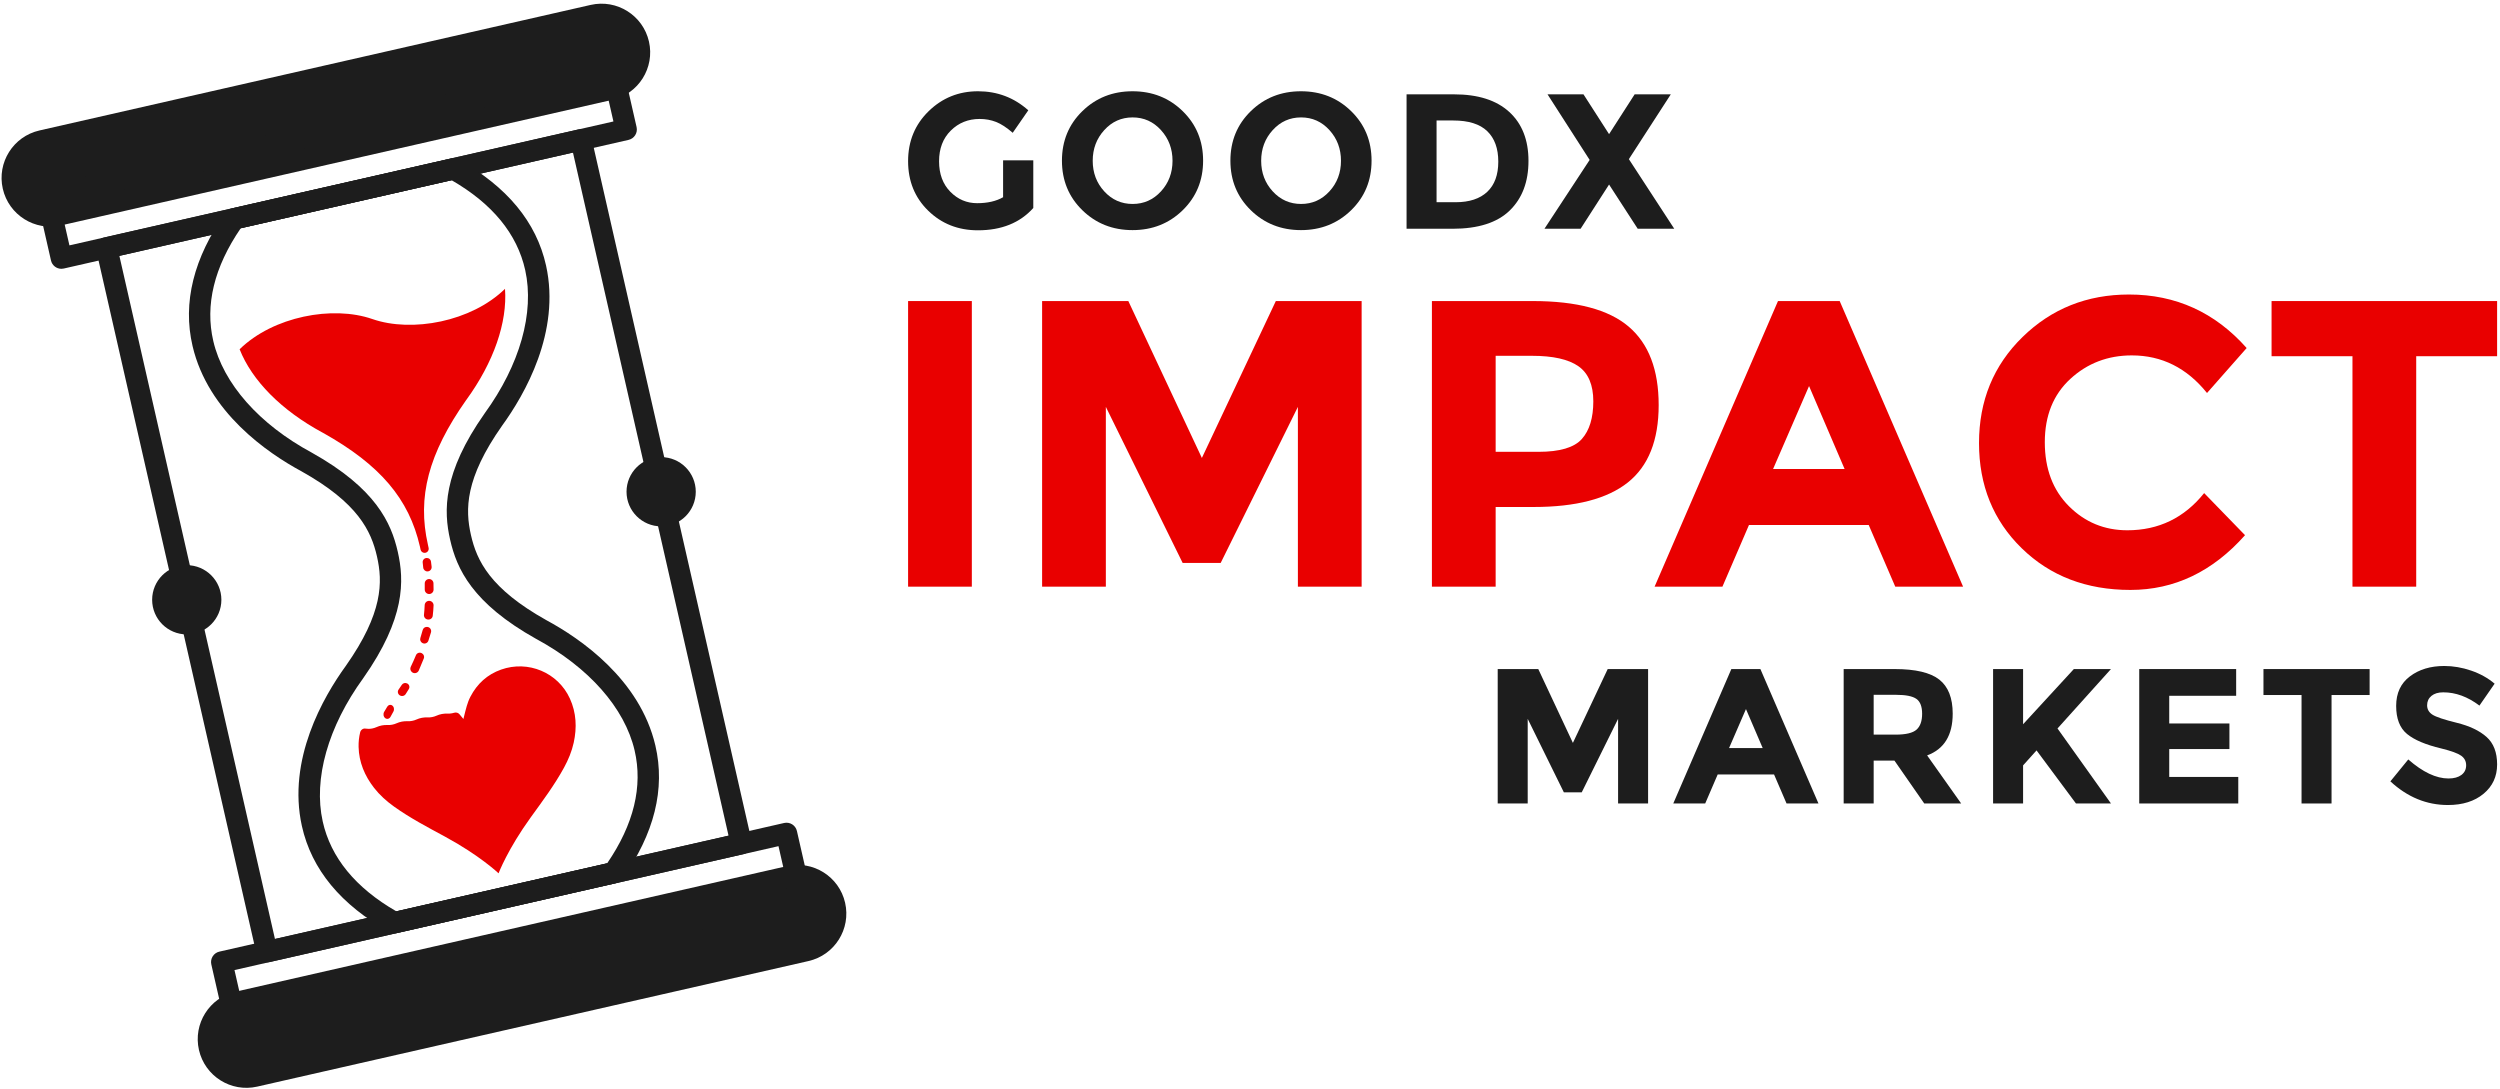
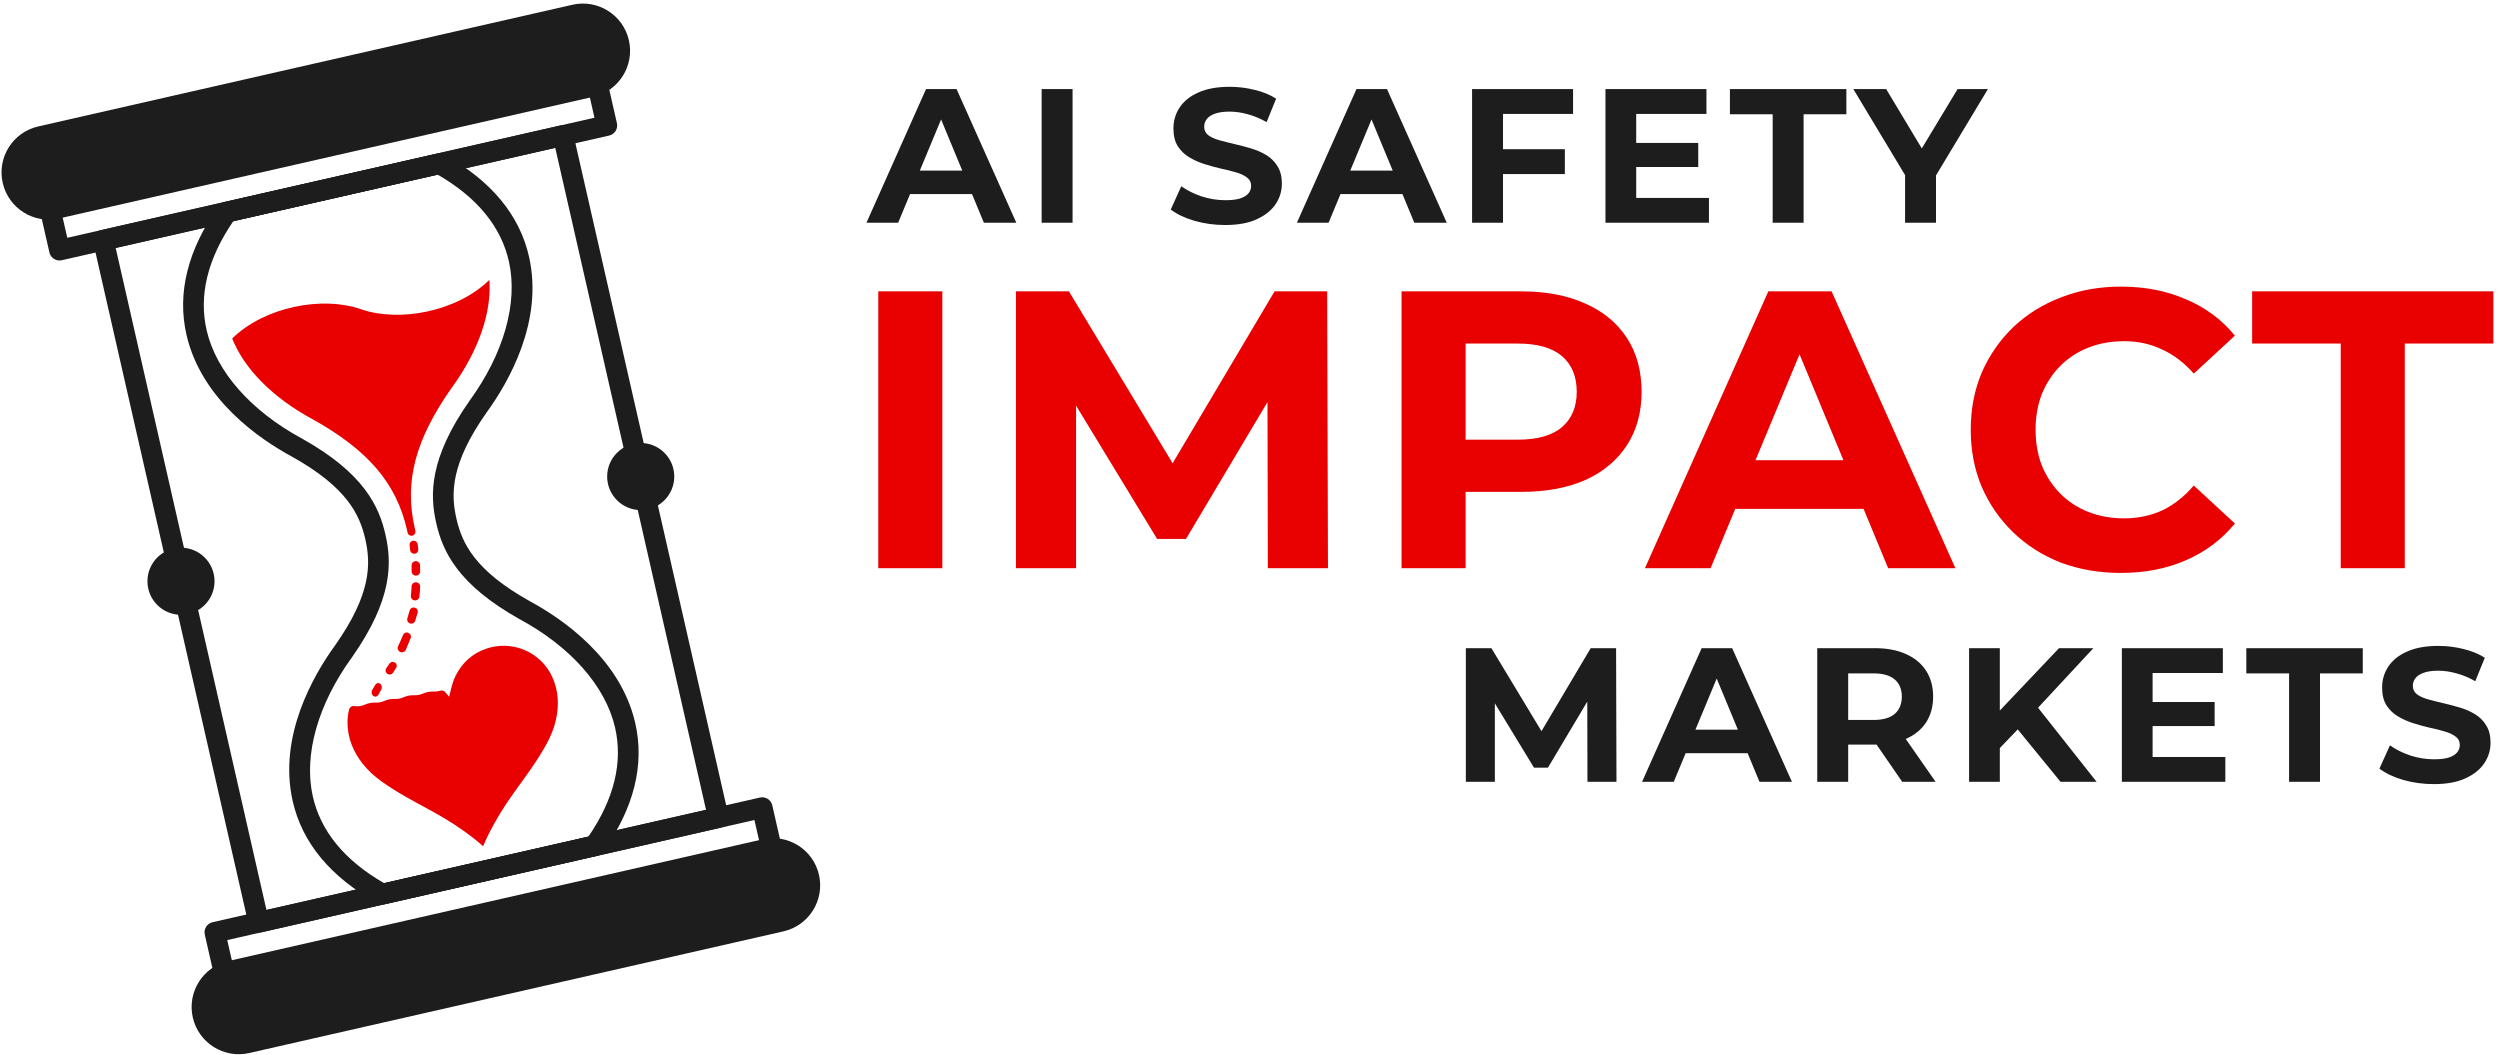
- <svg xmlns="http://www.w3.org/2000/svg" width="533" height="232" viewBox="0 0 533 232" fill="none">
-   <path d="M193.606 64.185H207.195V125.077H193.606V64.185Z" fill="#E90000" />
-   <path d="M276.71 86.747L260.246 120.024H252.144L235.767 86.747V125.077H222.178V64.185H240.559L256.239 97.637L272.006 64.185H290.3V125.077H276.71V86.747V86.747Z" fill="#E90000" />
-   <path d="M347.227 69.63C351.496 73.26 353.63 78.836 353.63 86.356C353.63 93.878 351.437 99.379 347.053 102.864C342.667 106.349 335.974 108.091 326.973 108.091H318.873V125.078H305.283V64.186H326.8C336.15 64.185 342.96 66.001 347.227 69.63ZM337.255 93.586C338.88 91.757 339.694 89.086 339.694 85.571C339.694 82.058 338.634 79.561 336.514 78.079C334.394 76.599 331.098 75.858 326.628 75.858H318.874V96.329H328.02C332.55 96.33 335.626 95.415 337.255 93.586Z" fill="#E90000" />
-   <path d="M404.07 125.077L398.407 111.923H372.883L367.221 125.077H352.76L379.068 64.185H392.221L418.529 125.077H404.07ZM385.689 82.305L378.022 99.988H393.267L385.689 82.305Z" fill="#E90000" />
-   <path d="M453.549 113.055C460.226 113.055 465.686 110.413 469.925 105.128L478.638 114.1C471.725 121.883 463.58 125.774 454.202 125.774C444.822 125.774 437.099 122.811 431.03 116.888C424.961 110.965 421.926 103.488 421.926 94.457C421.926 85.427 425.02 77.892 431.205 71.851C437.389 65.812 444.953 62.791 453.898 62.791C463.885 62.791 472.249 66.596 478.987 74.203L470.536 83.786C466.237 78.444 460.896 75.771 454.507 75.771C449.396 75.771 445.026 77.442 441.396 80.78C437.766 84.12 435.952 88.62 435.952 94.282C435.952 99.945 437.665 104.489 441.092 107.916C444.517 111.343 448.669 113.055 453.549 113.055Z" fill="#E90000" />
-   <path d="M515.136 75.945V125.077H501.547V75.945H484.298V64.185H532.384V75.945H515.136Z" fill="#E90000" />
+ <svg xmlns="http://www.w3.org/2000/svg" width="550" height="232" viewBox="0 0 550 232" fill="none">
  <path d="M130.544 21.287L13.02 48.055C7.431 49.328 1.868 45.829 0.595 40.24C-0.678 34.651 2.821 29.088 8.41 27.815L125.934 1.047C131.523 -0.226 137.086 3.273 138.359 8.862C139.633 14.451 136.134 20.014 130.544 21.287Z" fill="#1D1D1D" />
  <path d="M167.755 184.658L50.23 211.426C44.641 212.699 41.142 218.262 42.415 223.851C43.688 229.44 49.251 232.939 54.84 231.666L172.364 204.898C177.953 203.625 181.452 198.062 180.179 192.473C178.907 186.884 173.344 183.385 167.755 184.658Z" fill="#1D1D1D" />
  <path d="M13.087 57.309C12.05 57.309 11.112 56.594 10.872 55.54L7.842 42.239C7.708 41.651 7.814 41.034 8.134 40.523C8.455 40.012 8.966 39.65 9.554 39.516L129.97 12.089C130.556 11.957 131.176 12.061 131.686 12.381C132.196 12.702 132.558 13.213 132.692 13.801L135.721 27.102C136 28.326 135.233 29.545 134.009 29.824L13.593 57.251C13.424 57.29 13.254 57.309 13.087 57.309ZM12.781 43.446L14.801 52.313L130.783 25.896L128.763 17.029L12.781 43.446Z" fill="#1D1D1D" />
  <path d="M50.297 220.68C49.26 220.68 48.322 219.965 48.082 218.911L45.052 205.609C44.918 205.021 45.024 204.404 45.344 203.894C45.665 203.383 46.176 203.021 46.764 202.887L167.18 175.46C167.767 175.328 168.385 175.431 168.896 175.752C169.406 176.073 169.768 176.584 169.902 177.172L172.931 190.473C173.21 191.697 172.443 192.916 171.219 193.195L50.803 220.622C50.634 220.662 50.464 220.68 50.297 220.68ZM49.992 206.817L52.012 215.685L167.994 189.268L165.974 180.401L49.992 206.817Z" fill="#1D1D1D" />
  <path d="M56.908 205.183C56.483 205.183 56.063 205.064 55.698 204.834C55.188 204.513 54.825 204.002 54.691 203.414L20.51 53.344C20.231 52.12 20.998 50.901 22.222 50.622L123.361 27.586C123.948 27.453 124.566 27.558 125.077 27.878C125.587 28.199 125.949 28.71 126.083 29.298L160.264 179.368C160.543 180.592 159.776 181.811 158.552 182.09L57.413 205.126C57.246 205.164 57.077 205.183 56.908 205.183ZM25.449 54.551L58.62 200.188L155.325 178.162L122.154 32.525L25.449 54.551Z" fill="#1D1D1D" />
  <path d="M140.957 112.22C145.033 112.22 148.338 108.915 148.338 104.839C148.338 100.763 145.033 97.458 140.957 97.458C136.881 97.458 133.576 100.763 133.576 104.839C133.576 108.915 136.881 112.22 140.957 112.22Z" fill="#1D1D1D" />
  <path d="M39.818 135.256C43.894 135.256 47.199 131.951 47.199 127.875C47.199 123.799 43.894 120.494 39.818 120.494C35.742 120.494 32.437 123.799 32.437 127.875C32.437 131.951 35.742 135.256 39.818 135.256Z" fill="#1D1D1D" />
  <path d="M84.146 198.979C83.763 198.979 83.383 198.882 83.044 198.694C72.699 192.959 66.414 185.36 64.362 176.11C61.222 161.952 68.893 148.626 73.745 141.944C81.665 130.683 81.612 124.086 80.371 118.639C79.13 113.192 76.322 107.222 64.276 100.485C57.038 96.579 44.353 87.891 41.053 73.77C38.896 64.543 41.271 54.971 48.112 45.322C48.435 44.865 48.916 44.544 49.462 44.42L96.126 33.792C96.671 33.67 97.244 33.749 97.734 34.021C108.078 39.756 114.364 47.355 116.417 56.606C119.557 70.764 111.886 84.089 107.034 90.772C99.113 102.034 99.167 108.63 100.408 114.077C101.648 119.524 104.457 125.494 116.503 132.231C123.741 136.137 136.425 144.825 139.726 158.946C141.883 168.173 139.508 177.744 132.668 187.394C132.345 187.851 131.863 188.172 131.318 188.296L84.654 198.924C84.484 198.96 84.314 198.979 84.146 198.979ZM51.327 48.657C45.65 56.951 43.682 65.048 45.479 72.734C47.594 81.781 55.243 90.443 66.464 96.499C80.127 104.14 83.4 111.467 84.803 117.628C86.206 123.789 86.429 131.811 77.443 144.587C69.931 154.934 66.788 166.054 68.8 175.125C70.509 182.831 75.789 189.276 84.498 194.294L129.447 184.056C135.124 175.762 137.092 167.665 135.295 159.979C133.18 150.932 125.531 142.27 114.309 136.214C100.646 128.572 97.373 121.246 95.971 115.085C94.567 108.924 94.344 100.904 103.331 88.126C110.843 77.78 113.986 66.66 111.975 57.589C110.265 49.883 104.985 43.437 96.276 38.419L51.327 48.657Z" fill="#1D1D1D" />
  <path d="M121.504 148.941C118.971 143.374 112.595 140.714 106.83 142.758C103.882 143.803 101.733 145.774 100.289 148.543C99.621 149.822 99.325 151.22 98.97 152.598C98.918 152.797 98.799 153.285 98.799 153.285C98.799 153.285 98.478 152.896 98.346 152.741C98.215 152.585 98.085 152.429 97.955 152.273C97.681 151.943 97.236 151.834 96.825 151.96C96.68 152.004 96.531 152.041 96.377 152.071C96.045 152.134 95.718 152.156 95.406 152.141C94.6 152.103 93.783 152.258 93.048 152.59C92.763 152.719 92.451 152.818 92.119 152.881C91.786 152.945 91.458 152.967 91.145 152.952C90.34 152.913 89.523 153.07 88.788 153.401C88.503 153.53 88.191 153.629 87.859 153.692C87.526 153.756 87.199 153.778 86.886 153.763C86.08 153.724 85.263 153.882 84.527 154.213C84.243 154.341 83.931 154.44 83.6 154.503C83.267 154.567 82.94 154.589 82.627 154.574C81.822 154.535 81.004 154.692 80.269 155.024C79.985 155.152 79.673 155.252 79.342 155.315C78.844 155.41 78.358 155.412 77.915 155.336C77.397 155.247 76.912 155.621 76.787 156.131C76.543 157.125 76.426 158.167 76.451 159.242C76.53 162.501 77.746 165.392 79.74 167.959C80.943 169.507 82.418 170.826 84.013 171.966C87.451 174.422 91.188 176.373 94.888 178.378C102.302 182.394 106.235 186.139 106.292 186.189C106.322 186.118 108.246 181.04 113.189 174.21C115.672 170.781 118.211 167.384 120.25 163.655C121.167 161.979 121.906 160.199 122.315 158.334C123.022 155.116 122.871 151.946 121.504 148.941Z" fill="#E90000" />
  <path d="M86.814 145.715C86.809 145.712 86.803 145.709 86.798 145.707C86.399 145.508 85.91 145.635 85.668 146.002C85.505 146.249 84.993 146.993 84.993 146.993C84.989 146.999 84.985 147.005 84.98 147.011C84.693 147.419 84.808 147.978 85.233 148.248C85.66 148.518 86.231 148.393 86.497 147.97C86.673 147.69 86.895 147.334 87.16 146.907C87.421 146.487 87.262 145.938 86.814 145.715Z" fill="#E90000" />
  <path d="M83.594 150.395C83.59 150.391 83.584 150.389 83.58 150.386C83.226 150.159 82.783 150.283 82.556 150.674C82.404 150.937 81.926 151.729 81.926 151.729C81.922 151.735 81.918 151.742 81.914 151.748C81.646 152.182 81.736 152.791 82.113 153.095C82.49 153.4 83.007 153.28 83.257 152.829C83.422 152.53 83.63 152.152 83.878 151.695C84.121 151.248 83.992 150.649 83.594 150.395Z" fill="#E90000" />
  <path d="M89.924 139.264C89.915 139.259 89.906 139.255 89.897 139.25C89.436 139.015 88.876 139.218 88.678 139.696C88.341 140.511 87.974 141.334 87.573 142.167C87.395 142.536 87.484 142.975 87.783 143.255C87.788 143.26 87.793 143.264 87.798 143.269C88.266 143.706 89.029 143.542 89.283 142.954C89.664 142.073 90.022 141.217 90.356 140.378C90.527 139.952 90.335 139.471 89.924 139.264Z" fill="#E90000" />
  <path d="M91.143 133.663L91.12 133.66C90.664 133.595 90.233 133.882 90.115 134.327C89.965 134.892 89.802 135.459 89.62 136.03C89.493 136.43 89.661 136.863 90.024 137.074C90.031 137.078 90.037 137.082 90.044 137.085C90.531 137.366 91.157 137.13 91.334 136.596C91.534 135.994 91.719 135.399 91.889 134.807C92.04 134.28 91.686 133.741 91.143 133.663Z" fill="#E90000" />
  <path d="M107.668 61.576C100.518 68.576 87.824 70.961 79.381 68.019C70.938 65.076 58.237 67.464 51.087 74.463C53.719 81.139 60.003 87.504 68.767 92.231L68.863 92.279C81.023 99.085 87.208 106.343 89.532 116.548C89.58 116.757 89.623 116.965 89.664 117.173C89.746 117.59 90.121 117.883 90.545 117.869C90.551 117.869 90.557 117.869 90.563 117.868C91.101 117.85 91.489 117.35 91.382 116.823C91.338 116.604 91.291 116.383 91.239 116.159C88.915 105.954 91.346 96.734 99.359 85.333L99.425 85.248C105.279 77.191 108.187 68.733 107.668 61.576Z" fill="#E90000" />
  <path d="M91.456 123.452C90.943 123.468 90.543 123.896 90.555 124.408C90.565 124.832 90.565 125.256 90.556 125.681C90.546 126.179 90.922 126.601 91.418 126.642C91.966 126.687 92.434 126.256 92.438 125.706C92.441 125.256 92.433 124.8 92.415 124.339C92.395 123.831 91.964 123.437 91.456 123.452Z" fill="#E90000" />
  <path d="M91.127 121.828C91.665 121.828 92.081 121.361 92.023 120.826C91.984 120.459 91.938 120.088 91.886 119.711C91.824 119.267 91.434 118.945 90.986 118.964C90.97 118.965 90.954 118.965 90.939 118.966C90.432 118.987 90.056 119.44 90.118 119.944C90.161 120.297 90.198 120.65 90.229 121.002C90.27 121.469 90.659 121.828 91.127 121.828Z" fill="#E90000" />
  <path d="M91.491 128.099C90.979 128.098 90.562 128.503 90.542 129.015C90.515 129.696 90.464 130.381 90.391 131.07C90.337 131.574 90.699 132.022 91.204 132.079C91.217 132.08 91.229 132.082 91.242 132.083C91.742 132.142 92.201 131.793 92.26 131.293C92.347 130.557 92.407 129.821 92.438 129.08C92.46 128.545 92.027 128.1 91.491 128.099Z" fill="#E90000" />
-   <path d="M344.976 153.262L337.227 168.924H333.414L325.706 153.262V171.302H319.31V142.643H327.961L335.341 158.387L342.762 142.643H351.372V171.302H344.976V153.262V153.262Z" fill="#1D1D1D" />
-   <path d="M380.892 171.302L378.227 165.111H366.214L363.549 171.302H356.742L369.124 142.643H375.315L387.697 171.302H380.892ZM372.24 151.171L368.633 159.494H375.808L372.24 151.171Z" fill="#1D1D1D" />
-   <path d="M416.316 152.155C416.316 156.747 414.499 159.713 410.863 161.052L418.121 171.302H410.249L403.894 162.159H399.466V171.302H393.07V142.643H403.935C408.39 142.643 411.568 143.395 413.467 144.898C415.365 146.401 416.316 148.82 416.316 152.155ZM408.608 155.557C409.401 154.847 409.797 153.719 409.797 152.175C409.797 150.631 409.387 149.571 408.567 148.997C407.748 148.423 406.312 148.136 404.262 148.136H399.465V156.623H404.139C406.325 156.623 407.815 156.269 408.608 155.557Z" fill="#1D1D1D" />
-   <path d="M424.925 142.642H431.321V154.409L442.145 142.642H450.058L438.66 155.311C439.644 156.678 441.462 159.227 444.113 162.958C446.763 166.689 448.746 169.47 450.058 171.301H442.595L434.191 159.985L431.321 163.183V171.301H424.925V142.642Z" fill="#1D1D1D" />
-   <path d="M476.749 142.642V148.341H462.48V154.245H475.313V159.698H462.48V165.643H477.2V171.301H456.085V142.642H476.749Z" fill="#1D1D1D" />
-   <path d="M497.085 148.178V171.302H490.689V148.178H482.571V142.643H505.203V148.178H497.085Z" fill="#1D1D1D" />
-   <path d="M518.384 148.362C517.769 148.868 517.461 149.537 517.461 150.371C517.461 151.205 517.837 151.868 518.589 152.36C519.34 152.852 521.075 153.433 523.796 154.102C526.515 154.772 528.627 155.777 530.13 157.116C531.633 158.455 532.385 160.41 532.385 162.979C532.385 165.549 531.422 167.633 529.494 169.232C527.567 170.831 525.032 171.63 521.889 171.63C517.352 171.63 513.265 169.949 509.63 166.587L513.443 161.913C516.531 164.619 519.387 165.972 522.011 165.972C523.186 165.972 524.109 165.72 524.779 165.214C525.449 164.709 525.784 164.025 525.784 163.164C525.784 162.303 525.429 161.62 524.718 161.114C524.007 160.609 522.6 160.096 520.495 159.576C517.16 158.784 514.721 157.752 513.177 156.481C511.632 155.21 510.861 153.215 510.861 150.495C510.861 147.776 511.838 145.678 513.793 144.202C515.746 142.726 518.186 141.988 521.111 141.988C523.024 141.988 524.937 142.316 526.85 142.972C528.763 143.628 530.431 144.557 531.853 145.76L528.614 150.434C526.127 148.548 523.556 147.605 520.906 147.605C519.839 147.603 518.999 147.857 518.384 148.362Z" fill="#1D1D1D" />
-   <path d="M213.86 34.176H220.298V44.344C217.456 47.515 213.519 49.1 208.489 49.1C204.28 49.1 200.747 47.706 197.891 44.918C195.034 42.13 193.606 38.611 193.606 34.36C193.606 30.11 195.063 26.564 197.973 23.721C200.883 20.878 204.397 19.457 208.51 19.457C212.623 19.457 216.198 20.81 219.231 23.516L215.911 28.313C214.626 27.192 213.444 26.42 212.364 25.997C211.284 25.574 210.116 25.361 208.858 25.361C206.426 25.361 204.376 26.188 202.71 27.841C201.042 29.495 200.208 31.674 200.208 34.381C200.208 37.088 201.007 39.254 202.606 40.88C204.206 42.506 206.112 43.319 208.327 43.319C210.54 43.319 212.386 42.896 213.86 42.048V34.176V34.176Z" fill="#1D1D1D" />
-   <path d="M252.155 44.816C249.258 47.645 245.691 49.06 241.454 49.06C237.218 49.06 233.65 47.645 230.754 44.816C227.856 41.987 226.407 38.468 226.407 34.258C226.407 30.049 227.855 26.529 230.754 23.701C233.65 20.872 237.218 19.457 241.454 19.457C245.691 19.457 249.258 20.872 252.155 23.701C255.052 26.53 256.502 30.049 256.502 34.258C256.502 38.468 255.052 41.987 252.155 44.816ZM249.982 34.279C249.982 31.724 249.162 29.544 247.522 27.739C245.882 25.935 243.866 25.033 241.474 25.033C239.082 25.033 237.067 25.935 235.427 27.739C233.786 29.543 232.967 31.723 232.967 34.279C232.967 36.835 233.786 39.008 235.427 40.798C237.067 42.589 239.082 43.484 241.474 43.484C243.866 43.484 245.882 42.589 247.522 40.798C249.162 39.008 249.982 36.835 249.982 34.279Z" fill="#1D1D1D" />
-   <path d="M288.07 44.816C285.173 47.645 281.606 49.06 277.369 49.06C273.133 49.06 269.565 47.645 266.669 44.816C263.771 41.987 262.322 38.468 262.322 34.258C262.322 30.049 263.77 26.529 266.669 23.701C269.565 20.872 273.133 19.457 277.369 19.457C281.606 19.457 285.173 20.872 288.07 23.701C290.967 26.53 292.417 30.049 292.417 34.258C292.417 38.468 290.968 41.987 288.07 44.816ZM285.897 34.279C285.897 31.724 285.077 29.544 283.437 27.739C281.797 25.935 279.781 25.033 277.389 25.033C274.997 25.033 272.982 25.935 271.342 27.739C269.701 29.543 268.882 31.723 268.882 34.279C268.882 36.835 269.701 39.008 271.342 40.798C272.982 42.589 274.997 43.484 277.389 43.484C279.781 43.484 281.797 42.589 283.437 40.798C285.077 39.008 285.897 36.835 285.897 34.279Z" fill="#1D1D1D" />
-   <path d="M321.772 23.865C324.505 26.366 325.872 29.845 325.872 34.3C325.872 38.756 324.54 42.282 321.875 44.878C319.21 47.475 315.144 48.773 309.678 48.773H299.879V20.114H310.006C315.116 20.113 319.039 21.364 321.772 23.865ZM317.078 40.9C318.649 39.424 319.435 37.278 319.435 34.463C319.435 31.648 318.649 29.482 317.078 27.964C315.506 26.447 313.094 25.689 309.842 25.689H306.275V43.114H310.335C313.258 43.114 315.506 42.377 317.078 40.9Z" fill="#1D1D1D" />
-   <path d="M348.505 20.113H356.213L347.275 33.93L356.951 48.772H349.161L343.052 39.342L336.985 48.772H329.277L338.912 34.094L329.933 20.113H337.6L343.052 28.6L348.505 20.113Z" fill="#1D1D1D" />
+   <path d="M190.622 49L203.726 19.6H210.446L223.592 49H216.452L205.7 23.044H208.388L197.594 49H190.622ZM197.174 42.7L198.98 37.534H214.1L215.948 42.7H197.174ZM229.162 49V19.6H235.966V49H229.162ZM269.538 49.504C267.186 49.504 264.932 49.196 262.776 48.58C260.62 47.936 258.884 47.11 257.568 46.102L259.878 40.978C261.138 41.874 262.622 42.616 264.33 43.204C266.066 43.764 267.816 44.044 269.58 44.044C270.924 44.044 272.002 43.918 272.814 43.666C273.654 43.386 274.27 43.008 274.662 42.532C275.054 42.056 275.25 41.51 275.25 40.894C275.25 40.11 274.942 39.494 274.326 39.046C273.71 38.57 272.898 38.192 271.89 37.912C270.882 37.604 269.762 37.324 268.53 37.072C267.326 36.792 266.108 36.456 264.876 36.064C263.672 35.672 262.566 35.168 261.558 34.552C260.55 33.936 259.724 33.124 259.08 32.116C258.464 31.108 258.156 29.82 258.156 28.252C258.156 26.572 258.604 25.046 259.5 23.674C260.424 22.274 261.796 21.168 263.616 20.356C265.464 19.516 267.774 19.096 270.546 19.096C272.394 19.096 274.214 19.32 276.006 19.768C277.798 20.188 279.38 20.832 280.752 21.7L278.652 26.866C277.28 26.082 275.908 25.508 274.536 25.144C273.164 24.752 271.82 24.556 270.504 24.556C269.188 24.556 268.11 24.71 267.27 25.018C266.43 25.326 265.828 25.732 265.464 26.236C265.1 26.712 264.918 27.272 264.918 27.916C264.918 28.672 265.226 29.288 265.842 29.764C266.458 30.212 267.27 30.576 268.278 30.856C269.286 31.136 270.392 31.416 271.596 31.696C272.828 31.976 274.046 32.298 275.25 32.662C276.482 33.026 277.602 33.516 278.61 34.132C279.618 34.748 280.43 35.56 281.046 36.568C281.69 37.576 282.012 38.85 282.012 40.39C282.012 42.042 281.55 43.554 280.626 44.926C279.702 46.298 278.316 47.404 276.468 48.244C274.648 49.084 272.338 49.504 269.538 49.504ZM285.317 49L298.421 19.6H305.141L318.287 49H311.147L300.395 23.044H303.083L292.289 49H285.317ZM291.869 42.7L293.675 37.534H308.795L310.643 42.7H291.869ZM330.157 32.83H344.269V38.29H330.157V32.83ZM330.661 49H323.857V19.6H346.075V25.06H330.661V49ZM359.46 31.444H373.614V36.736H359.46V31.444ZM359.964 43.54H375.966V49H353.202V19.6H375.42V25.06H359.964V43.54ZM389.989 49V25.144H380.581V19.6H406.201V25.144H396.793V49H389.989ZM419.116 49V36.988L420.67 41.104L407.734 19.6H414.958L424.87 36.106H420.712L430.666 19.6H437.344L424.408 41.104L425.92 36.988V49H419.116Z" fill="#1D1D1D" />
+   <path d="M322.486 172V142.6H328.114L340.63 163.348H337.648L349.954 142.6H355.54L355.624 172H349.24L349.198 152.386H350.374L340.546 168.892H337.48L327.442 152.386H328.87V172H322.486ZM361.255 172L374.359 142.6H381.079L394.225 172H387.085L376.333 146.044H379.021L368.227 172H361.255ZM367.807 165.7L369.613 160.534H384.733L386.581 165.7H367.807ZM399.796 172V142.6H412.522C415.154 142.6 417.422 143.034 419.326 143.902C421.23 144.742 422.7 145.96 423.736 147.556C424.772 149.152 425.29 151.056 425.29 153.268C425.29 155.452 424.772 157.342 423.736 158.938C422.7 160.506 421.23 161.71 419.326 162.55C417.422 163.39 415.154 163.81 412.522 163.81H403.576L406.6 160.828V172H399.796ZM418.486 172L411.136 161.332H418.402L425.836 172H418.486ZM406.6 161.584L403.576 158.392H412.144C414.244 158.392 415.812 157.944 416.848 157.048C417.884 156.124 418.402 154.864 418.402 153.268C418.402 151.644 417.884 150.384 416.848 149.488C415.812 148.592 414.244 148.144 412.144 148.144H403.576L406.6 144.91V161.584ZM439.29 165.28L438.912 157.426L452.982 142.6H460.542L447.858 156.25L444.078 160.282L439.29 165.28ZM433.2 172V142.6H439.962V172H433.2ZM453.318 172L442.86 159.19L447.312 154.36L461.256 172H453.318ZM473.068 154.444H487.222V159.736H473.068V154.444ZM473.572 166.54H489.574V172H466.81V142.6H489.028V148.06H473.572V166.54ZM503.598 172V148.144H494.19V142.6H519.81V148.144H510.402V172H503.598ZM535.446 172.504C533.094 172.504 530.84 172.196 528.684 171.58C526.528 170.936 524.792 170.11 523.476 169.102L525.786 163.978C527.046 164.874 528.53 165.616 530.238 166.204C531.974 166.764 533.724 167.044 535.488 167.044C536.832 167.044 537.91 166.918 538.722 166.666C539.562 166.386 540.178 166.008 540.57 165.532C540.962 165.056 541.158 164.51 541.158 163.894C541.158 163.11 540.85 162.494 540.234 162.046C539.618 161.57 538.806 161.192 537.798 160.912C536.79 160.604 535.67 160.324 534.438 160.072C533.234 159.792 532.016 159.456 530.784 159.064C529.58 158.672 528.474 158.168 527.466 157.552C526.458 156.936 525.632 156.124 524.988 155.116C524.372 154.108 524.064 152.82 524.064 151.252C524.064 149.572 524.512 148.046 525.408 146.674C526.332 145.274 527.704 144.168 529.524 143.356C531.372 142.516 533.682 142.096 536.454 142.096C538.302 142.096 540.122 142.32 541.914 142.768C543.706 143.188 545.288 143.832 546.66 144.7L544.56 149.866C543.188 149.082 541.816 148.508 540.444 148.144C539.072 147.752 537.728 147.556 536.412 147.556C535.096 147.556 534.018 147.71 533.178 148.018C532.338 148.326 531.736 148.732 531.372 149.236C531.008 149.712 530.826 150.272 530.826 150.916C530.826 151.672 531.134 152.288 531.75 152.764C532.366 153.212 533.178 153.576 534.186 153.856C535.194 154.136 536.3 154.416 537.504 154.696C538.736 154.976 539.954 155.298 541.158 155.662C542.39 156.026 543.51 156.516 544.518 157.132C545.526 157.748 546.338 158.56 546.954 159.568C547.598 160.576 547.92 161.85 547.92 163.39C547.92 165.042 547.458 166.554 546.534 167.926C545.61 169.298 544.224 170.404 542.376 171.244C540.556 172.084 538.246 172.504 535.446 172.504Z" fill="#1D1D1D" />
+   <path d="M193.221 125V64.1H207.315V125H193.221ZM223.508 125V64.1H235.166L261.092 107.078H254.915L280.406 64.1H291.977L292.151 125H278.927L278.84 84.371H281.276L260.918 118.562H254.567L233.774 84.371H236.732V125H223.508ZM308.34 125V64.1H334.701C340.153 64.1 344.851 64.999 348.795 66.797C352.739 68.537 355.784 71.06 357.93 74.366C360.076 77.672 361.149 81.616 361.149 86.198C361.149 90.722 360.076 94.637 357.93 97.943C355.784 101.249 352.739 103.801 348.795 105.599C344.851 107.339 340.153 108.209 334.701 108.209H316.17L322.434 101.858V125H308.34ZM322.434 103.424L316.17 96.725H333.918C338.268 96.725 341.516 95.797 343.662 93.941C345.808 92.085 346.881 89.504 346.881 86.198C346.881 82.834 345.808 80.224 343.662 78.368C341.516 76.512 338.268 75.584 333.918 75.584H316.17L322.434 68.885V103.424ZM361.888 125L389.032 64.1H402.952L430.183 125H415.393L393.121 71.234H398.689L376.33 125H361.888ZM375.46 111.95L379.201 101.249H410.521L414.349 111.95H375.46ZM466.537 126.044C461.839 126.044 457.46 125.29 453.4 123.782C449.398 122.216 445.918 120.012 442.96 117.17C440.002 114.328 437.682 110.993 436 107.165C434.376 103.337 433.564 99.132 433.564 94.55C433.564 89.968 434.376 85.763 436 81.935C437.682 78.107 440.002 74.772 442.96 71.93C445.976 69.088 449.485 66.913 453.487 65.405C457.489 63.839 461.868 63.056 466.624 63.056C471.902 63.056 476.658 63.984 480.892 65.84C485.184 67.638 488.78 70.306 491.68 73.844L482.632 82.196C480.544 79.818 478.224 78.049 475.672 76.889C473.12 75.671 470.336 75.062 467.32 75.062C464.478 75.062 461.868 75.526 459.49 76.454C457.112 77.382 455.053 78.716 453.313 80.456C451.573 82.196 450.21 84.255 449.224 86.633C448.296 89.011 447.832 91.65 447.832 94.55C447.832 97.45 448.296 100.089 449.224 102.467C450.21 104.845 451.573 106.904 453.313 108.644C455.053 110.384 457.112 111.718 459.49 112.646C461.868 113.574 464.478 114.038 467.32 114.038C470.336 114.038 473.12 113.458 475.672 112.298C478.224 111.08 480.544 109.253 482.632 106.817L491.68 115.169C488.78 118.707 485.184 121.404 480.892 123.26C476.658 125.116 471.873 126.044 466.537 126.044ZM514.958 125V75.584H495.47V64.1H548.54V75.584H529.052V125H514.958Z" fill="#E90000" />
</svg>
